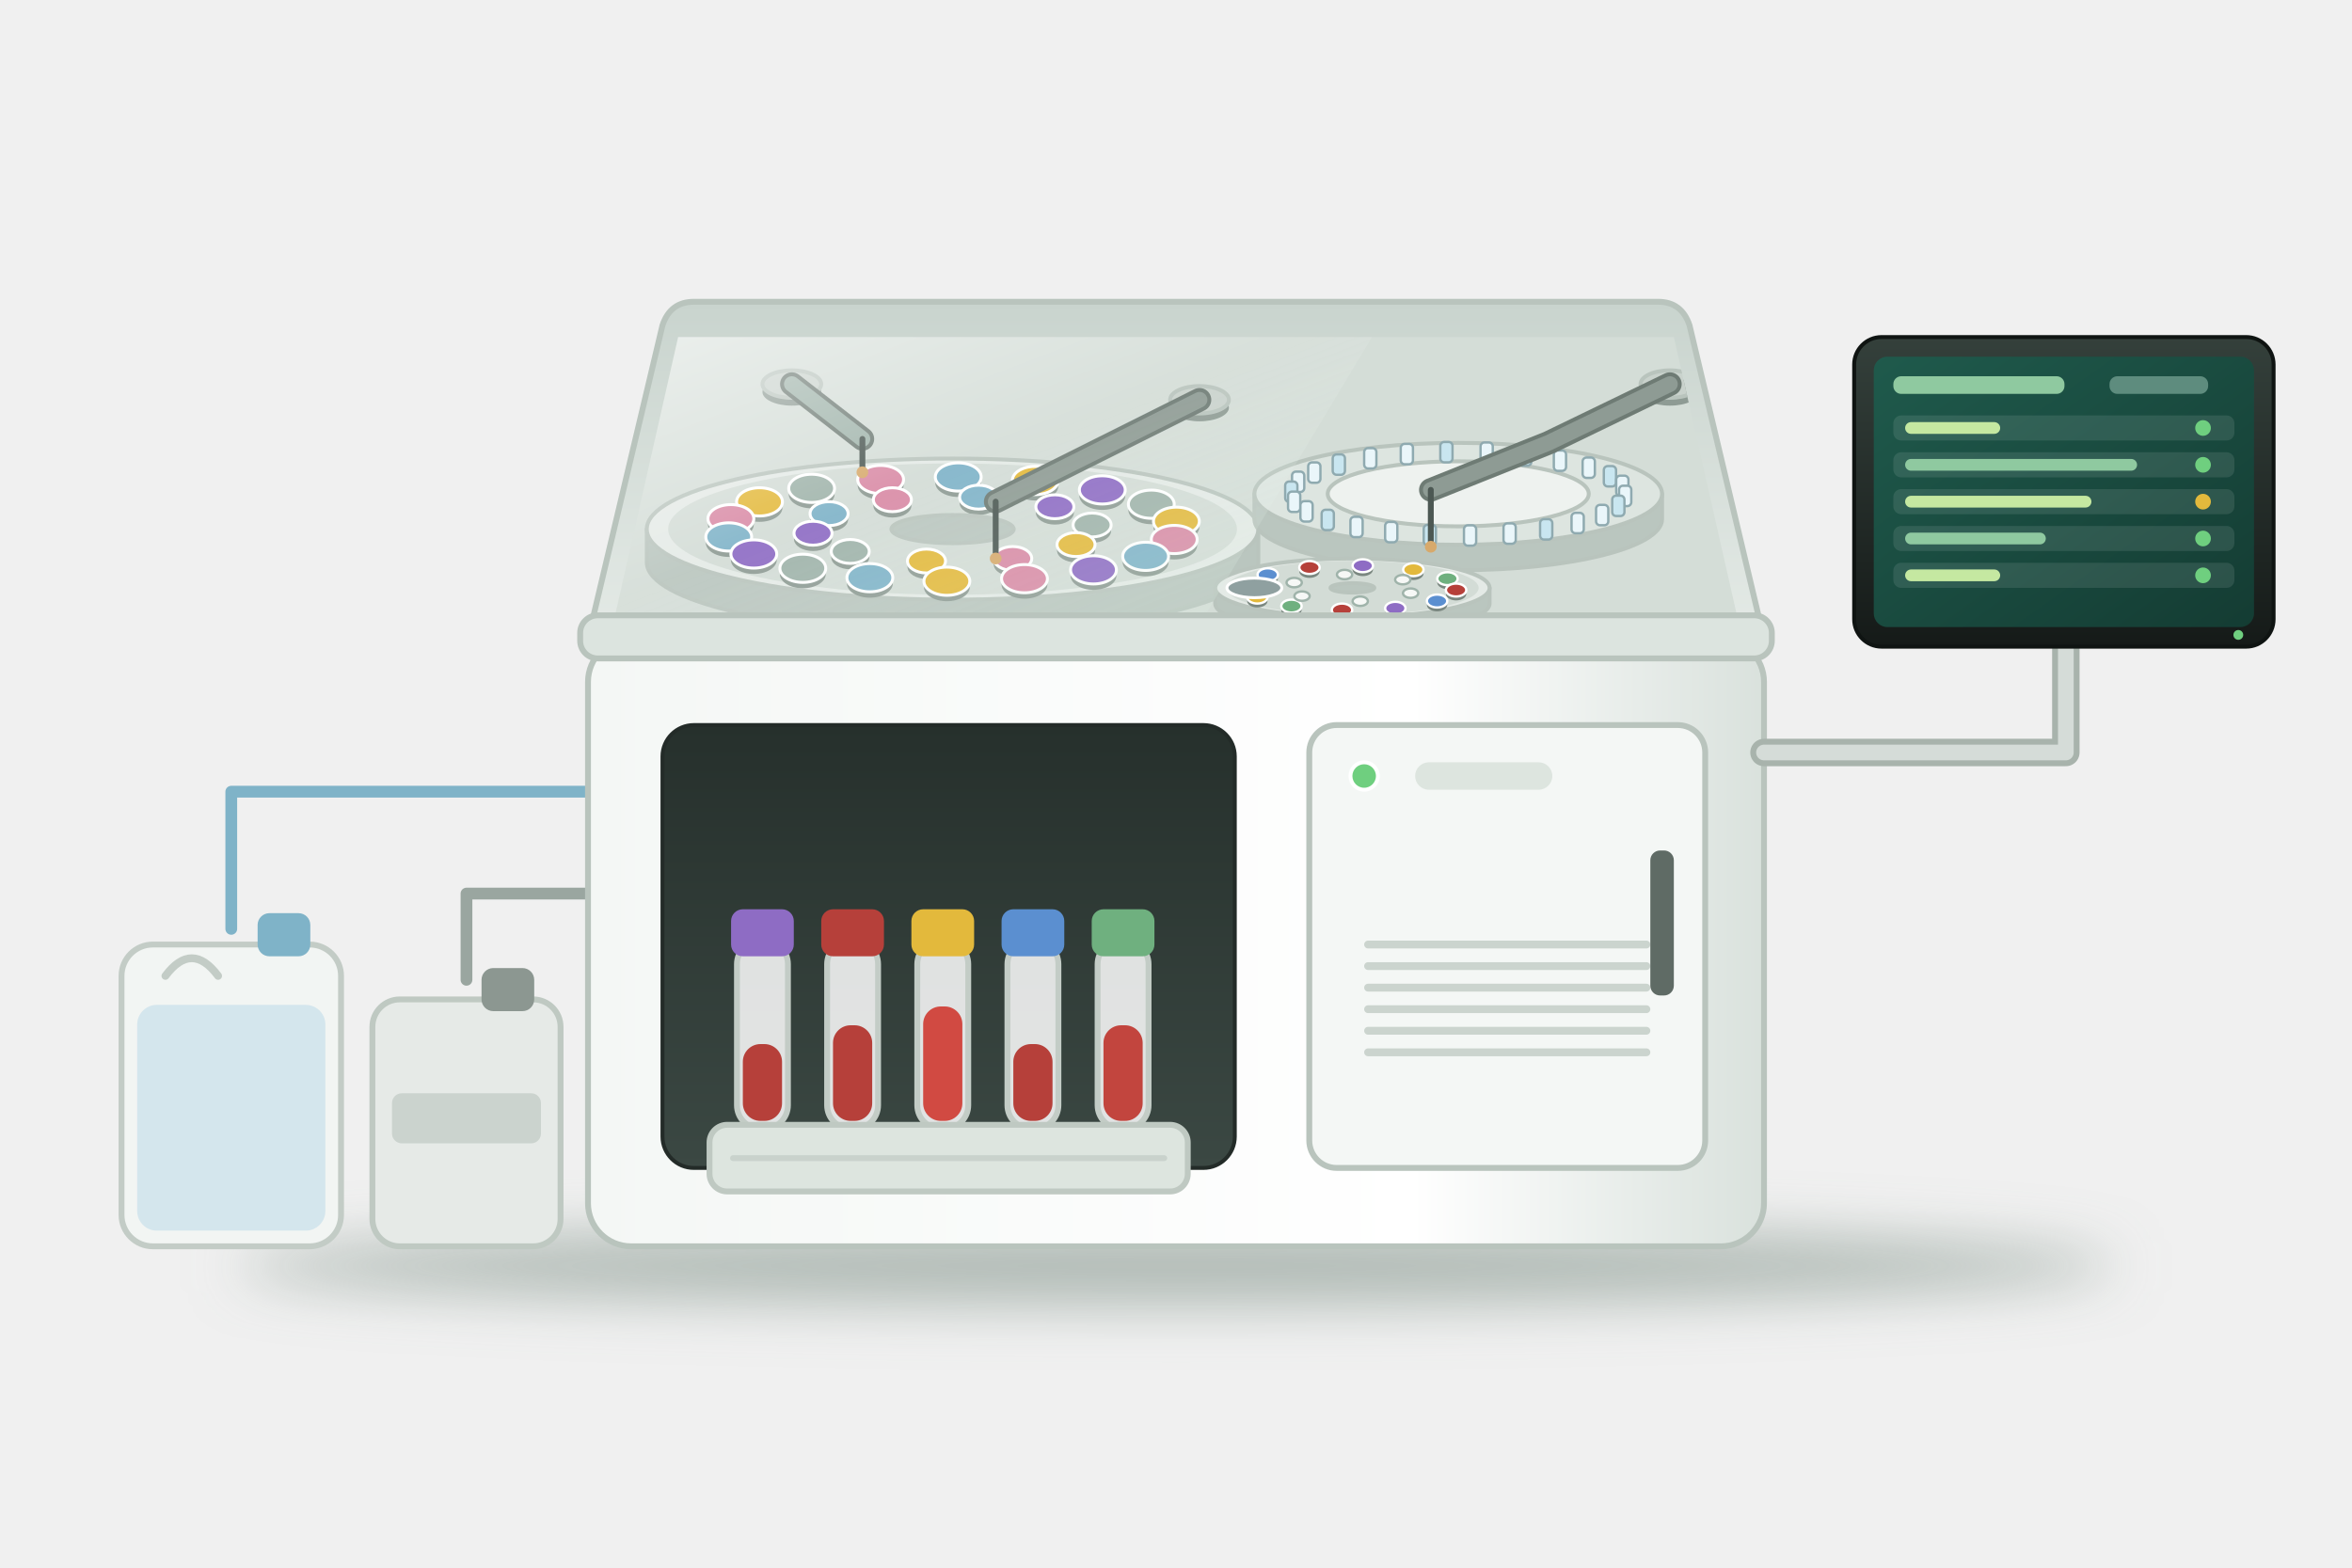
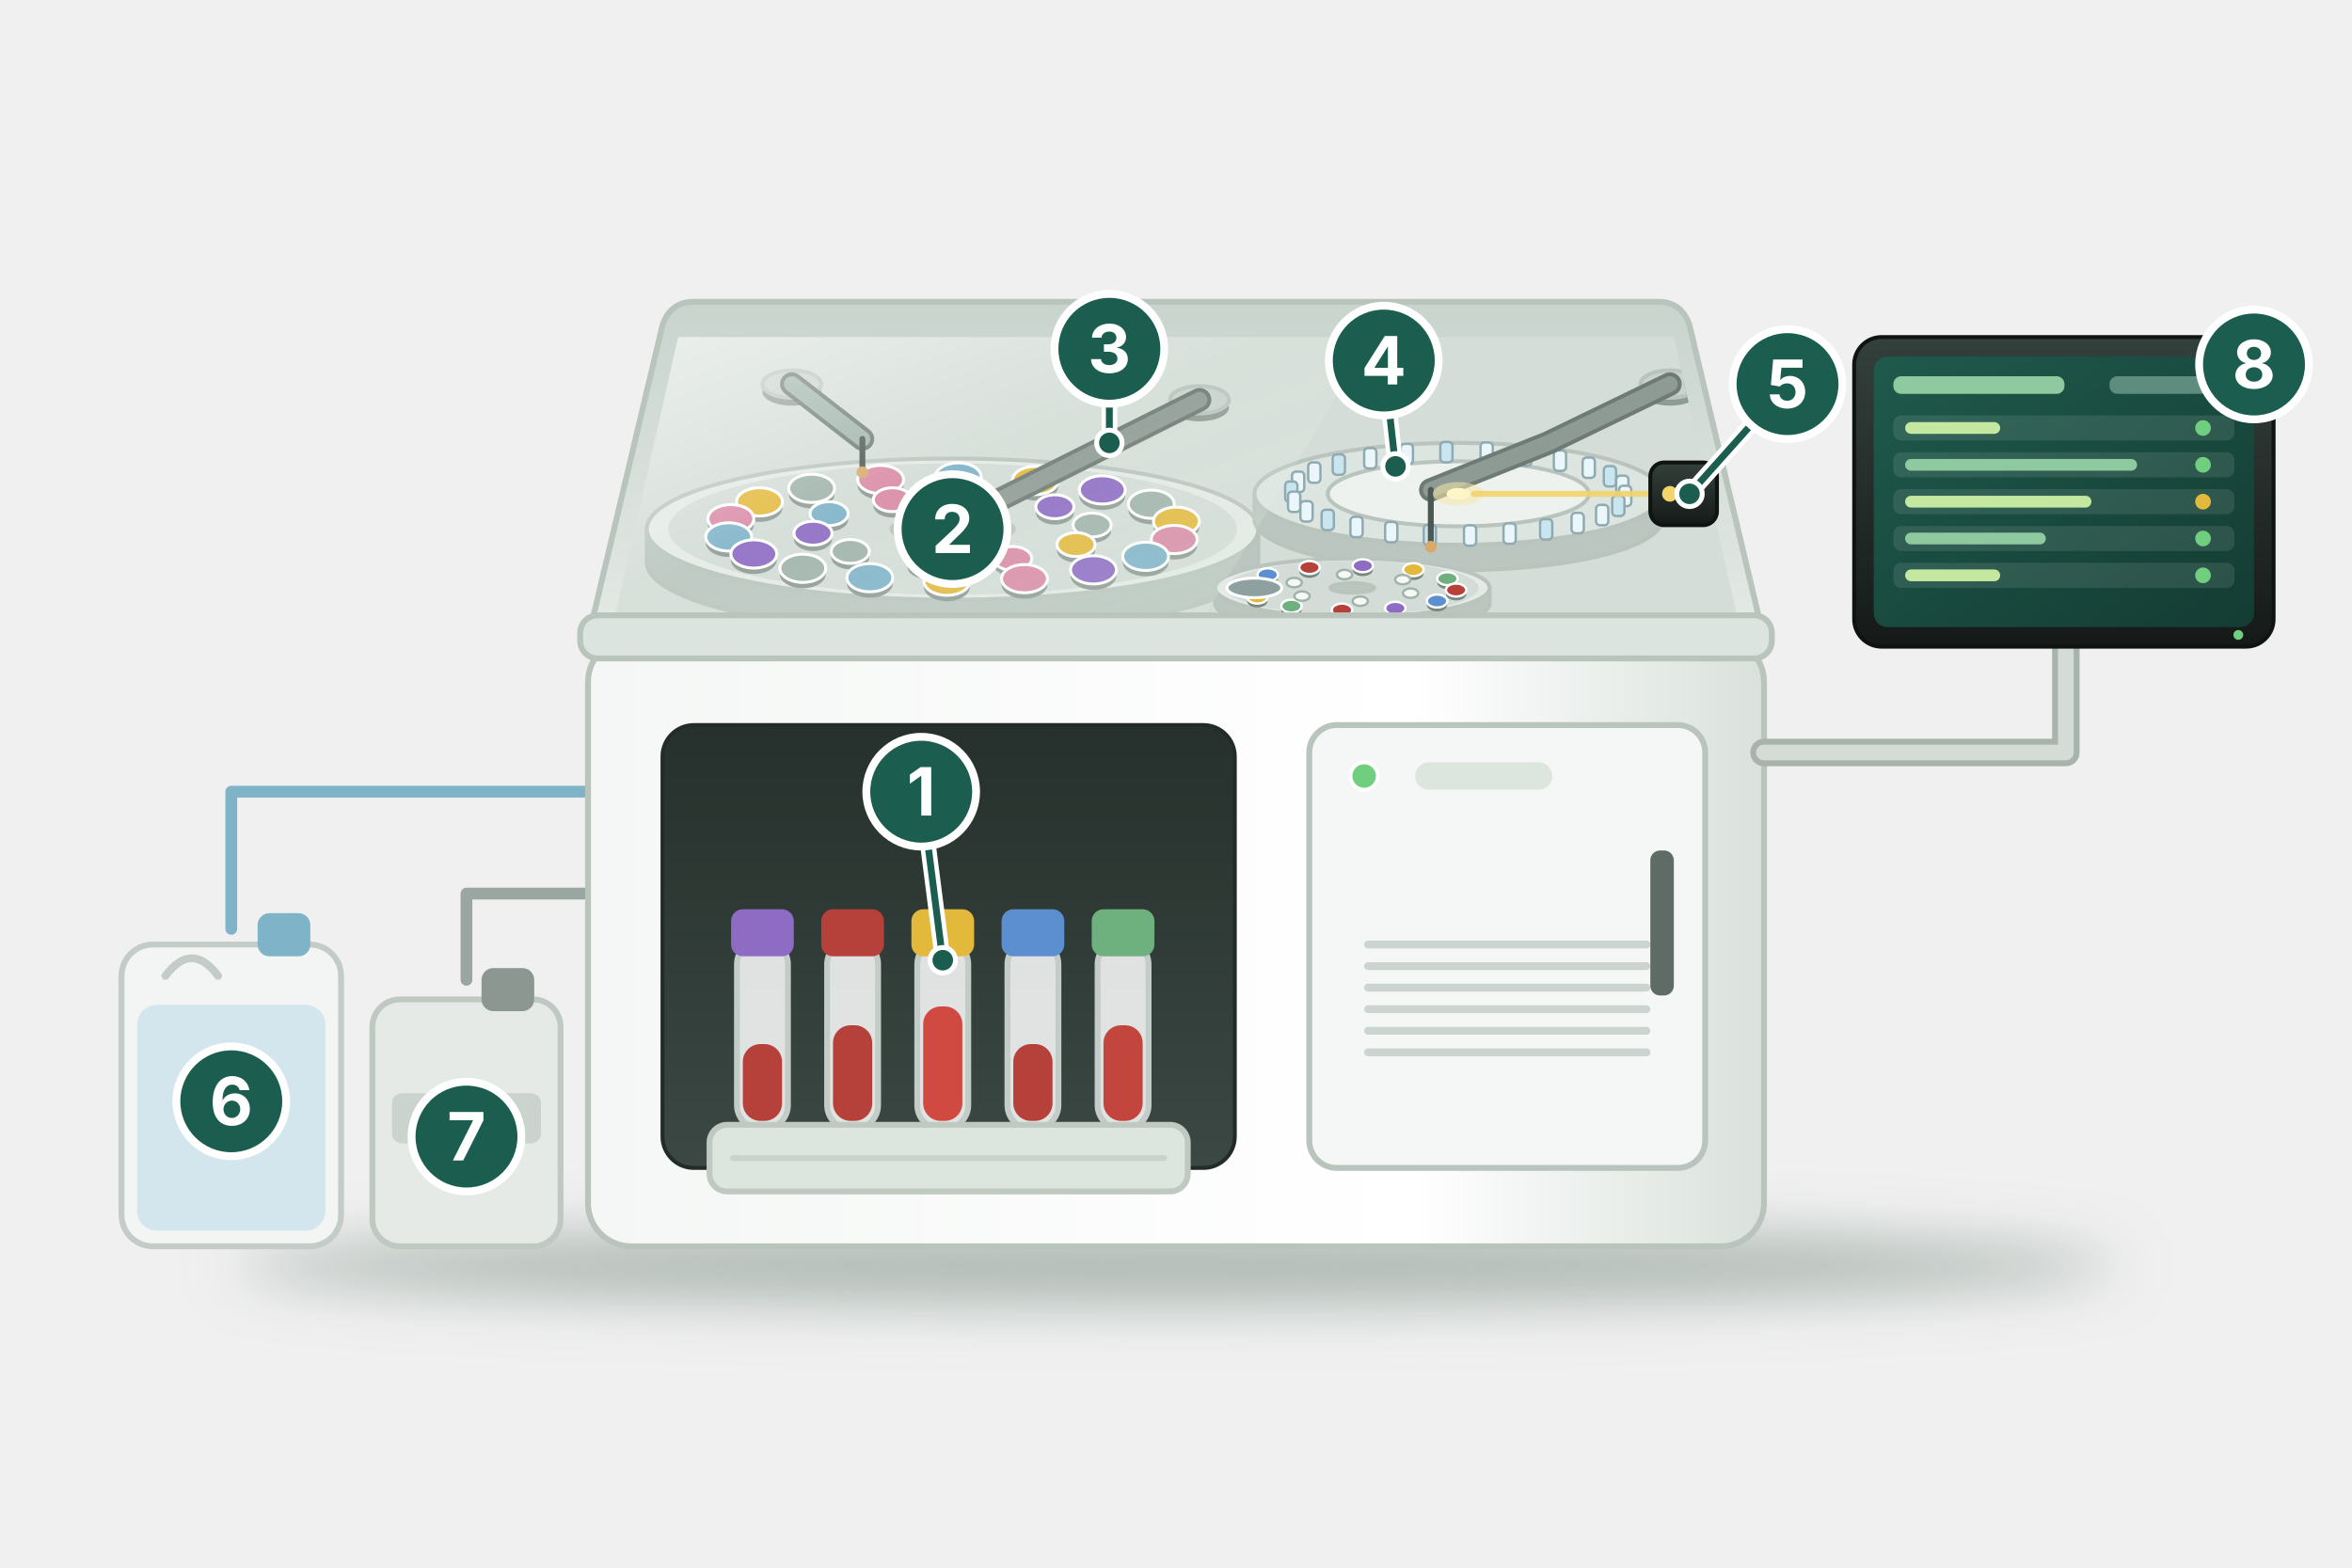
<svg xmlns="http://www.w3.org/2000/svg" viewBox="0 0 1200 800" width="1200" height="800">
  <defs>
    <linearGradient id="body" x1="0" y1="0" x2="0" y2="1">
      <stop offset="0" stop-color="#FFFFFF" />
      <stop offset="1" stop-color="#E1E7E3" />
    </linearGradient>
    <linearGradient id="bodyH" x1="0" y1="0" x2="1" y2="0">
      <stop offset="0" stop-color="#F4F7F5" />
      <stop offset="0.7" stop-color="#FFFFFF" />
      <stop offset="1" stop-color="#D9E1DC" />
    </linearGradient>
    <linearGradient id="topP" x1="0" y1="0" x2="0" y2="1">
      <stop offset="0" stop-color="#EEF2EF" />
      <stop offset="1" stop-color="#D7DFDA" />
    </linearGradient>
    <linearGradient id="deck" x1="0" y1="0" x2="0" y2="1">
      <stop offset="0" stop-color="#C9D4CE" />
      <stop offset="1" stop-color="#E4EAE6" />
    </linearGradient>
    <linearGradient id="screen" x1="0" y1="0" x2="1" y2="1">
      <stop offset="0" stop-color="#1F5A4C" />
      <stop offset="1" stop-color="#143C33" />
    </linearGradient>
    <linearGradient id="dark" x1="0" y1="0" x2="0" y2="1">
      <stop offset="0" stop-color="#34403B" />
      <stop offset="1" stop-color="#151A18" />
    </linearGradient>
    <linearGradient id="niche" x1="0" y1="0" x2="0" y2="1">
      <stop offset="0" stop-color="#26302C" />
      <stop offset="1" stop-color="#3B4843" />
    </linearGradient>
    <linearGradient id="metal" x1="0" y1="0" x2="0" y2="1">
      <stop offset="0" stop-color="#E4E9E6" />
      <stop offset="1" stop-color="#A9B4AE" />
    </linearGradient>
    <linearGradient id="glass" x1="0" y1="0" x2="1" y2="1">
      <stop offset="0" stop-color="#FFFFFF" stop-opacity="0.55" />
      <stop offset="0.45" stop-color="#FFFFFF" stop-opacity="0.08" />
      <stop offset="1" stop-color="#CFE9D9" stop-opacity="0.25" />
    </linearGradient>
    <linearGradient id="liquid" x1="0" y1="0" x2="0" y2="1">
      <stop offset="0" stop-color="#F0D36B" />
      <stop offset="1" stop-color="#E0B73A" />
    </linearGradient>
    <filter id="soft" filterUnits="userSpaceOnUse" x="0" y="0" width="1200" height="800">
      <feGaussianBlur stdDeviation="14" />
    </filter>
  </defs>
  <g transform="translate(0,-66) scale(1)">
    <ellipse cx="600" cy="712" rx="480" ry="20" fill="#6F8479" opacity="0.5" filter="url(#soft)" />
    <path d="M118 540 V 470 H 320" fill="none" stroke="#7FB3C8" stroke-width="6" stroke-linecap="round" stroke-linejoin="round" />
    <path d="M238 566 V 522 H 320" fill="none" stroke="#9AA6A0" stroke-width="6" stroke-linecap="round" stroke-linejoin="round" />
    <rect x="62" y="548" width="112" height="154" rx="16" fill="#F2F5F3" stroke="#C3CCC6" stroke-width="3" />
    <rect x="70" y="578.8" width="96" height="115.2" rx="10" fill="#CFE3EC" opacity="0.85" />
    <rect x="131.44" y="532" width="26.88" height="22" rx="6" fill="#7FB3C8" />
    <path d="M84.4 564 q13.44 -18 26.88 0" fill="none" stroke="#C3CCC6" stroke-width="4" stroke-linecap="round" stroke-linejoin="round" />
    <rect x="190" y="576" width="96" height="126" rx="14" fill="#E6EAE7" stroke="#BFC9C2" stroke-width="3" />
    <rect x="200" y="623.9" width="76" height="25.56" rx="5" fill="#CBD3CE" />
    <rect x="245.68" y="560" width="26.88" height="22" rx="6" fill="#8C9791" />
    <rect x="300" y="392" width="600" height="310" rx="22" fill="url(#bodyH)" stroke="#B9C4BD" stroke-width="3" />
    <path d="M300 392 L338 232 Q342 220 354 220 H846 Q858 220 862 232 L900 392 Z" fill="url(#deck)" stroke="#B9C4BD" stroke-width="3" stroke-linecap="round" stroke-linejoin="round" />
    <clipPath id="dc">
      <path d="M312 388 L346 238 H854 L888 388 Z" />
    </clipPath>
    <g clip-path="url(#dc)">
      <rect x="300" y="230" width="600" height="160" rx="0" fill="#D4DDD7" />
      <path d="M330.0 336.0 V353.0 A156.0 36.0 0 0 0 642.0 353.0 V336.0 Z" fill="#BAC6BF" stroke="#B9C4BD" stroke-width="2" stroke-linejoin="round" />
      <ellipse cx="486.0" cy="336.0" rx="156.0" ry="36.0" fill="#E4EAE6" stroke="#B9C4BD" stroke-width="2" />
      <ellipse cx="486.0" cy="336.0" rx="145.1" ry="33.5" fill="#D3DCD6" />
      <ellipse cx="488.9" cy="312.4" rx="11.7" ry="7.2" fill="#8E9B94" />
      <ellipse cx="488.9" cy="309.4" rx="11.7" ry="7.2" fill="#7FB3C8" stroke="#FFFFFF" stroke-width="1.5" />
      <ellipse cx="449.3" cy="313.7" rx="11.7" ry="7.2" fill="#8E9B94" />
      <ellipse cx="449.3" cy="310.7" rx="11.7" ry="7.2" fill="#D98BA6" stroke="#FFFFFF" stroke-width="1.5" />
      <ellipse cx="528.2" cy="314.2" rx="11.7" ry="7.2" fill="#8E9B94" />
      <ellipse cx="528.2" cy="311.2" rx="11.7" ry="7.2" fill="#E3B93C" stroke="#FFFFFF" stroke-width="1.5" />
      <ellipse cx="414.1" cy="318.2" rx="11.7" ry="7.2" fill="#8E9B94" />
      <ellipse cx="414.1" cy="315.2" rx="11.7" ry="7.2" fill="#9FB3AA" stroke="#FFFFFF" stroke-width="1.5" />
      <ellipse cx="562.4" cy="319.0" rx="11.7" ry="7.2" fill="#8E9B94" />
      <ellipse cx="562.4" cy="316.0" rx="11.7" ry="7.2" fill="#8E6CC4" stroke="#FFFFFF" stroke-width="1.5" />
      <ellipse cx="499.3" cy="322.7" rx="9.7" ry="6.1" fill="#8E9B94" />
      <ellipse cx="499.3" cy="319.7" rx="9.7" ry="6.1" fill="#7FB3C8" stroke="#FFFFFF" stroke-width="1.5" />
      <ellipse cx="455.3" cy="324.0" rx="9.7" ry="6.1" fill="#8E9B94" />
      <ellipse cx="455.3" cy="321.0" rx="9.7" ry="6.1" fill="#D98BA6" stroke="#FFFFFF" stroke-width="1.5" />
      <ellipse cx="387.5" cy="325.1" rx="11.7" ry="7.2" fill="#8E9B94" />
      <ellipse cx="387.5" cy="322.1" rx="11.7" ry="7.2" fill="#E3B93C" stroke="#FFFFFF" stroke-width="1.5" />
      <ellipse cx="587.4" cy="326.3" rx="11.7" ry="7.2" fill="#8E9B94" />
      <ellipse cx="587.4" cy="323.3" rx="11.7" ry="7.2" fill="#9FB3AA" stroke="#FFFFFF" stroke-width="1.5" />
      <ellipse cx="538.2" cy="327.6" rx="9.7" ry="6.1" fill="#8E9B94" />
      <ellipse cx="538.2" cy="324.6" rx="9.7" ry="6.1" fill="#8E6CC4" stroke="#FFFFFF" stroke-width="1.5" />
      <ellipse cx="423.0" cy="331.1" rx="9.7" ry="6.1" fill="#8E9B94" />
      <ellipse cx="423.0" cy="328.1" rx="9.7" ry="6.1" fill="#7FB3C8" stroke="#FFFFFF" stroke-width="1.5" />
      <ellipse cx="372.9" cy="333.7" rx="11.7" ry="7.2" fill="#8E9B94" />
      <ellipse cx="372.9" cy="330.7" rx="11.7" ry="7.2" fill="#D98BA6" stroke="#FFFFFF" stroke-width="1.5" />
      <ellipse cx="600.2" cy="335.0" rx="11.7" ry="7.2" fill="#8E9B94" />
      <ellipse cx="600.2" cy="332.0" rx="11.7" ry="7.2" fill="#E3B93C" stroke="#FFFFFF" stroke-width="1.5" />
      <ellipse cx="557.2" cy="336.9" rx="9.7" ry="6.1" fill="#8E9B94" />
      <ellipse cx="557.2" cy="333.9" rx="9.7" ry="6.1" fill="#9FB3AA" stroke="#FFFFFF" stroke-width="1.5" />
      <ellipse cx="414.8" cy="341.1" rx="9.7" ry="6.1" fill="#8E9B94" />
      <ellipse cx="414.8" cy="338.1" rx="9.7" ry="6.1" fill="#8E6CC4" stroke="#FFFFFF" stroke-width="1.5" />
      <ellipse cx="371.8" cy="343.0" rx="11.7" ry="7.2" fill="#8E9B94" />
      <ellipse cx="371.8" cy="340.0" rx="11.7" ry="7.2" fill="#7FB3C8" stroke="#FFFFFF" stroke-width="1.5" />
      <ellipse cx="599.1" cy="344.3" rx="11.7" ry="7.2" fill="#8E9B94" />
      <ellipse cx="599.1" cy="341.3" rx="11.7" ry="7.2" fill="#D98BA6" stroke="#FFFFFF" stroke-width="1.5" />
      <ellipse cx="549.0" cy="346.9" rx="9.7" ry="6.1" fill="#8E9B94" />
      <ellipse cx="549.0" cy="343.9" rx="9.7" ry="6.1" fill="#E3B93C" stroke="#FFFFFF" stroke-width="1.5" />
      <ellipse cx="433.8" cy="350.4" rx="9.7" ry="6.1" fill="#8E9B94" />
      <ellipse cx="433.8" cy="347.4" rx="9.7" ry="6.1" fill="#9FB3AA" stroke="#FFFFFF" stroke-width="1.5" />
      <ellipse cx="384.6" cy="351.7" rx="11.7" ry="7.2" fill="#8E9B94" />
      <ellipse cx="384.6" cy="348.7" rx="11.7" ry="7.2" fill="#8E6CC4" stroke="#FFFFFF" stroke-width="1.5" />
      <ellipse cx="584.5" cy="352.9" rx="11.7" ry="7.2" fill="#8E9B94" />
      <ellipse cx="584.5" cy="349.9" rx="11.7" ry="7.2" fill="#7FB3C8" stroke="#FFFFFF" stroke-width="1.5" />
      <ellipse cx="516.7" cy="354.0" rx="9.7" ry="6.1" fill="#8E9B94" />
      <ellipse cx="516.7" cy="351.0" rx="9.7" ry="6.1" fill="#D98BA6" stroke="#FFFFFF" stroke-width="1.5" />
      <ellipse cx="472.7" cy="355.3" rx="9.7" ry="6.1" fill="#8E9B94" />
      <ellipse cx="472.7" cy="352.3" rx="9.7" ry="6.1" fill="#E3B93C" stroke="#FFFFFF" stroke-width="1.5" />
      <ellipse cx="409.6" cy="359.0" rx="11.7" ry="7.2" fill="#8E9B94" />
      <ellipse cx="409.6" cy="356.0" rx="11.7" ry="7.2" fill="#9FB3AA" stroke="#FFFFFF" stroke-width="1.5" />
      <ellipse cx="557.9" cy="359.8" rx="11.7" ry="7.2" fill="#8E9B94" />
      <ellipse cx="557.9" cy="356.8" rx="11.7" ry="7.2" fill="#8E6CC4" stroke="#FFFFFF" stroke-width="1.5" />
      <ellipse cx="443.8" cy="363.8" rx="11.7" ry="7.2" fill="#8E9B94" />
      <ellipse cx="443.8" cy="360.8" rx="11.7" ry="7.2" fill="#7FB3C8" stroke="#FFFFFF" stroke-width="1.5" />
      <ellipse cx="522.7" cy="364.3" rx="11.7" ry="7.2" fill="#8E9B94" />
      <ellipse cx="522.7" cy="361.3" rx="11.7" ry="7.2" fill="#D98BA6" stroke="#FFFFFF" stroke-width="1.5" />
      <ellipse cx="483.1" cy="365.6" rx="11.7" ry="7.2" fill="#8E9B94" />
      <ellipse cx="483.1" cy="362.6" rx="11.7" ry="7.2" fill="#E3B93C" stroke="#FFFFFF" stroke-width="1.5" />
      <ellipse cx="486.0" cy="336.0" rx="31.2" ry="7.2" fill="#BAC6BF" stroke="#B9C4BD" stroke-width="2" />
      <path d="M640.0 318.0 V331.0 A104.0 26.0 0 0 0 848.0 331.0 V318.0 Z" fill="#BAC6BF" stroke="#B9C4BD" stroke-width="2" stroke-linejoin="round" />
      <ellipse cx="744.0" cy="318.0" rx="104.0" ry="26.0" fill="#DDE5E0" stroke="#B9C4BD" stroke-width="2" />
      <ellipse cx="744.0" cy="318.0" rx="66.6" ry="16.6" fill="#EEF2EF" stroke="#B9C4BD" stroke-width="2" />
      <rect x="734.845" y="291.533" width="6.24" height="10.4" rx="2" fill="#C9E6F0" stroke="#8FAAB0" stroke-width="1.2" />
      <rect x="755.378" y="291.79" width="6.24" height="10.4" rx="2" fill="#EAF6FA" stroke="#8FAAB0" stroke-width="1.2" />
      <rect x="714.662" y="292.513" width="6.24" height="10.4" rx="2" fill="#EAF6FA" stroke="#8FAAB0" stroke-width="1.2" />
      <rect x="775.068" y="293.268" width="6.24" height="10.4" rx="2" fill="#C9E6F0" stroke="#8FAAB0" stroke-width="1.2" />
      <rect x="696.004" y="294.671" width="6.24" height="10.4" rx="2" fill="#EAF6FA" stroke="#8FAAB0" stroke-width="1.2" />
      <rect x="792.772" y="295.881" width="6.24" height="10.4" rx="2" fill="#EAF6FA" stroke="#8FAAB0" stroke-width="1.2" />
      <rect x="679.953" y="297.882" width="6.24" height="10.4" rx="2" fill="#C9E6F0" stroke="#8FAAB0" stroke-width="1.2" />
      <rect x="807.46" y="299.477" width="6.24" height="10.4" rx="2" fill="#EAF6FA" stroke="#8FAAB0" stroke-width="1.2" />
      <rect x="667.443" y="301.961" width="6.24" height="10.4" rx="2" fill="#EAF6FA" stroke="#8FAAB0" stroke-width="1.2" />
      <rect x="818.278" y="303.848" width="6.24" height="10.4" rx="2" fill="#C9E6F0" stroke="#8FAAB0" stroke-width="1.2" />
      <rect x="659.202" y="306.67" width="6.24" height="10.4" rx="2" fill="#EAF6FA" stroke="#8FAAB0" stroke-width="1.2" />
      <rect x="824.598" y="308.739" width="6.24" height="10.4" rx="2" fill="#EAF6FA" stroke="#8FAAB0" stroke-width="1.2" />
      <rect x="655.707" y="311.734" width="6.24" height="10.4" rx="2" fill="#C9E6F0" stroke="#8FAAB0" stroke-width="1.2" />
      <rect x="826.053" y="313.866" width="6.24" height="10.4" rx="2" fill="#EAF6FA" stroke="#8FAAB0" stroke-width="1.2" />
      <rect x="657.162" y="316.861" width="6.24" height="10.4" rx="2" fill="#EAF6FA" stroke="#8FAAB0" stroke-width="1.2" />
      <rect x="822.558" y="318.93" width="6.24" height="10.4" rx="2" fill="#C9E6F0" stroke="#8FAAB0" stroke-width="1.2" />
      <rect x="663.482" y="321.752" width="6.24" height="10.4" rx="2" fill="#EAF6FA" stroke="#8FAAB0" stroke-width="1.2" />
      <rect x="814.317" y="323.639" width="6.24" height="10.4" rx="2" fill="#EAF6FA" stroke="#8FAAB0" stroke-width="1.2" />
      <rect x="674.3" y="326.123" width="6.24" height="10.4" rx="2" fill="#C9E6F0" stroke="#8FAAB0" stroke-width="1.2" />
      <rect x="801.807" y="327.718" width="6.24" height="10.4" rx="2" fill="#EAF6FA" stroke="#8FAAB0" stroke-width="1.2" />
      <rect x="688.988" y="329.719" width="6.24" height="10.4" rx="2" fill="#EAF6FA" stroke="#8FAAB0" stroke-width="1.2" />
      <rect x="785.756" y="330.929" width="6.24" height="10.4" rx="2" fill="#C9E6F0" stroke="#8FAAB0" stroke-width="1.2" />
      <rect x="706.692" y="332.332" width="6.24" height="10.4" rx="2" fill="#EAF6FA" stroke="#8FAAB0" stroke-width="1.2" />
      <rect x="767.098" y="333.087" width="6.24" height="10.4" rx="2" fill="#EAF6FA" stroke="#8FAAB0" stroke-width="1.2" />
      <rect x="726.382" y="333.81" width="6.24" height="10.4" rx="2" fill="#C9E6F0" stroke="#8FAAB0" stroke-width="1.2" />
      <rect x="746.915" y="334.067" width="6.24" height="10.4" rx="2" fill="#EAF6FA" stroke="#8FAAB0" stroke-width="1.2" />
      <path d="M620.0 366.0 V374.0 A70.0 15.0 0 0 0 760.0 374.0 V366.0 Z" fill="#BAC6BF" stroke="#B9C4BD" stroke-width="2" stroke-linejoin="round" />
      <ellipse cx="690.0" cy="366.0" rx="70.0" ry="15.0" fill="#E4EAE6" stroke="#B9C4BD" stroke-width="2" />
      <ellipse cx="690.0" cy="366.0" rx="64.4" ry="13.8" fill="#D3DCD6" />
      <ellipse cx="695.3" cy="356.7" rx="5.2" ry="3.3" fill="#7A8780" />
      <ellipse cx="695.3" cy="354.7" rx="5.2" ry="3.3" fill="#8E6CC4" stroke="#FFFFFF" stroke-width="1.2" />
      <ellipse cx="668.1" cy="357.6" rx="5.2" ry="3.3" fill="#7A8780" />
      <ellipse cx="668.1" cy="355.6" rx="5.2" ry="3.3" fill="#B6403A" stroke="#FFFFFF" stroke-width="1.2" />
      <ellipse cx="721.1" cy="358.7" rx="5.2" ry="3.3" fill="#7A8780" />
      <ellipse cx="721.1" cy="356.7" rx="5.2" ry="3.3" fill="#E3B93C" stroke="#FFFFFF" stroke-width="1.2" />
      <ellipse cx="646.8" cy="361.3" rx="5.2" ry="3.3" fill="#7A8780" />
      <ellipse cx="646.8" cy="359.3" rx="5.2" ry="3.3" fill="#5B8FD0" stroke="#FFFFFF" stroke-width="1.2" />
      <ellipse cx="738.5" cy="363.3" rx="5.2" ry="3.3" fill="#7A8780" />
      <ellipse cx="738.5" cy="361.3" rx="5.2" ry="3.3" fill="#6FB07F" stroke="#FFFFFF" stroke-width="1.2" />
      <ellipse cx="637.1" cy="366.9" rx="5.2" ry="3.3" fill="#7A8780" />
      <ellipse cx="637.1" cy="364.9" rx="5.2" ry="3.3" fill="#8E6CC4" stroke="#FFFFFF" stroke-width="1.2" />
      <ellipse cx="742.9" cy="369.1" rx="5.2" ry="3.3" fill="#7A8780" />
      <ellipse cx="742.9" cy="367.1" rx="5.2" ry="3.3" fill="#B6403A" stroke="#FFFFFF" stroke-width="1.2" />
      <ellipse cx="641.5" cy="372.7" rx="5.2" ry="3.3" fill="#7A8780" />
      <ellipse cx="641.5" cy="370.7" rx="5.2" ry="3.3" fill="#E3B93C" stroke="#FFFFFF" stroke-width="1.2" />
      <ellipse cx="733.2" cy="374.7" rx="5.2" ry="3.3" fill="#7A8780" />
      <ellipse cx="733.2" cy="372.7" rx="5.2" ry="3.3" fill="#5B8FD0" stroke="#FFFFFF" stroke-width="1.2" />
      <ellipse cx="658.9" cy="377.3" rx="5.2" ry="3.3" fill="#7A8780" />
      <ellipse cx="658.9" cy="375.3" rx="5.2" ry="3.3" fill="#6FB07F" stroke="#FFFFFF" stroke-width="1.2" />
      <ellipse cx="711.9" cy="378.4" rx="5.2" ry="3.3" fill="#7A8780" />
      <ellipse cx="711.9" cy="376.4" rx="5.2" ry="3.3" fill="#8E6CC4" stroke="#FFFFFF" stroke-width="1.2" />
      <ellipse cx="684.7" cy="379.3" rx="5.2" ry="3.3" fill="#7A8780" />
      <ellipse cx="684.7" cy="377.3" rx="5.2" ry="3.3" fill="#B6403A" stroke="#FFFFFF" stroke-width="1.2" />
      <ellipse cx="686.0" cy="359.2" rx="3.9" ry="2.4" fill="#F6F8F6" stroke="#9FB3AA" stroke-width="1.2" />
      <ellipse cx="715.7" cy="361.8" rx="3.9" ry="2.4" fill="#F6F8F6" stroke="#9FB3AA" stroke-width="1.2" />
      <ellipse cx="660.3" cy="363.3" rx="3.9" ry="2.4" fill="#F6F8F6" stroke="#9FB3AA" stroke-width="1.2" />
      <ellipse cx="719.7" cy="368.7" rx="3.9" ry="2.4" fill="#F6F8F6" stroke="#9FB3AA" stroke-width="1.2" />
      <ellipse cx="664.3" cy="370.2" rx="3.9" ry="2.4" fill="#F6F8F6" stroke="#9FB3AA" stroke-width="1.2" />
      <ellipse cx="694.0" cy="372.8" rx="3.9" ry="2.4" fill="#F6F8F6" stroke="#9FB3AA" stroke-width="1.2" />
      <ellipse cx="690.0" cy="366.0" rx="11.2" ry="2.4" fill="#BAC6BF" stroke="#B9C4BD" stroke-width="2" />
      <ellipse cx="612.0" cy="274.0" rx="15.0" ry="7.0" fill="#8E9B94" />
      <ellipse cx="612.0" cy="270.0" rx="15.0" ry="7.0" fill="#C9D2CC" stroke="#B9C4BD" stroke-width="2" />
      <path d="M612 270 L560 296 L508 322" fill="none" stroke="#6E7B74" stroke-width="12" stroke-linecap="round" stroke-linejoin="round" />
      <path d="M612 270 L560 296 L508 322" fill="none" stroke="#8E9B94" stroke-width="8" stroke-linecap="round" stroke-linejoin="round" />
      <line x1="508" y1="322" x2="508" y2="348" stroke="#4C5853" stroke-width="3" stroke-linecap="round" />
      <ellipse cx="508.0" cy="351.0" rx="3.0" ry="3.0" fill="#D7A96B" />
      <ellipse cx="852.0" cy="266.0" rx="15.0" ry="7.0" fill="#8E9B94" />
      <ellipse cx="852.0" cy="262.0" rx="15.0" ry="7.0" fill="#C9D2CC" stroke="#B9C4BD" stroke-width="2" />
      <path d="M852 262 L790 292 L730 316" fill="none" stroke="#6E7B74" stroke-width="12" stroke-linecap="round" stroke-linejoin="round" />
      <path d="M852 262 L790 292 L730 316" fill="none" stroke="#8E9B94" stroke-width="8" stroke-linecap="round" stroke-linejoin="round" />
      <line x1="730" y1="316" x2="730" y2="342" stroke="#4C5853" stroke-width="3" stroke-linecap="round" />
      <ellipse cx="730.0" cy="345.0" rx="3.0" ry="3.0" fill="#D7A96B" />
      <ellipse cx="404.0" cy="266.0" rx="15.0" ry="7.0" fill="#8E9B94" />
      <ellipse cx="404.0" cy="262.0" rx="15.0" ry="7.0" fill="#C9D2CC" stroke="#B9C4BD" stroke-width="2" />
      <path d="M404 262 L440 290" fill="none" stroke="#6E7B74" stroke-width="12" stroke-linecap="round" stroke-linejoin="round" />
      <path d="M404 262 L440 290" fill="none" stroke="#9FB3AA" stroke-width="8" stroke-linecap="round" stroke-linejoin="round" />
      <line x1="440" y1="290" x2="440" y2="304" stroke="#4C5853" stroke-width="3" stroke-linecap="round" />
      <ellipse cx="440.0" cy="307.0" rx="3.0" ry="3.0" fill="#D7A96B" />
      <ellipse cx="640.0" cy="366.0" rx="14.0" ry="5.0" fill="#8FA0A0" stroke="#FFFFFF" stroke-width="1.5" />
+       <ellipse cx="744.0" cy="318.0" rx="13.0" ry="6.0" fill="#F6E7A8" opacity="0.55" />
+       <ellipse cx="744.0" cy="318.0" rx="6.0" ry="3.0" fill="#FFF6C8" />
+       <line x1="752" y1="318" x2="846" y2="318" stroke="#F2D46B" stroke-width="3" stroke-linecap="round" opacity="0.9" />
    </g>
    <path d="M312 388 L346 238 H700 L610 388 Z" fill="url(#glass)" />
+     <rect x="842" y="302" width="34" height="32" rx="7" fill="url(#dark)" stroke="#0F1412" stroke-width="2" />
+     <ellipse cx="852.0" cy="318.0" rx="4.0" ry="4.0" fill="#F2D46B" />
    <rect x="296" y="380" width="608" height="22" rx="9" fill="#DCE4DF" stroke="#B9C4BD" stroke-width="3" />
    <rect x="338" y="436" width="292" height="226" rx="16" fill="url(#niche)" stroke="#232B28" stroke-width="2" />
    <rect x="376" y="546" width="26" height="96" rx="12" fill="#FFFFFFD9" stroke="#C3CCC6" stroke-width="3" />
    <rect x="379" y="598.8" width="20" height="39.2" rx="9" fill="#B6403A" />
    <rect x="373" y="530" width="32" height="24" rx="6" fill="#8E6CC4" />
    <rect x="422" y="546" width="26" height="96" rx="12" fill="#FFFFFFD9" stroke="#C3CCC6" stroke-width="3" />
    <rect x="425" y="589.2" width="20" height="48.8" rx="9" fill="#B6403A" />
    <rect x="419" y="530" width="32" height="24" rx="6" fill="#B6403A" />
    <rect x="468" y="546" width="26" height="96" rx="12" fill="#FFFFFFD9" stroke="#C3CCC6" stroke-width="3" />
    <rect x="471" y="579.6" width="20" height="58.4" rx="9" fill="#D14A42" />
    <rect x="465" y="530" width="32" height="24" rx="6" fill="#E3B93C" />
    <rect x="514" y="546" width="26" height="96" rx="12" fill="#FFFFFFD9" stroke="#C3CCC6" stroke-width="3" />
    <rect x="517" y="598.8" width="20" height="39.2" rx="9" fill="#B6403A" />
    <rect x="511" y="530" width="32" height="24" rx="6" fill="#5B8FD0" />
    <rect x="560" y="546" width="26" height="96" rx="12" fill="#FFFFFFD9" stroke="#C3CCC6" stroke-width="3" />
    <rect x="563" y="589.2" width="20" height="48.8" rx="9" fill="#C2453E" />
    <rect x="557" y="530" width="32" height="24" rx="6" fill="#6FB07F" />
    <rect x="362" y="640" width="244" height="34" rx="9" fill="#DDE5DF" stroke="#BFC9C2" stroke-width="3" />
    <line x1="374" y1="657" x2="594" y2="657" stroke="#C9D2CC" stroke-width="3" stroke-linecap="round" />
    <rect x="668" y="436" width="202" height="226" rx="14" fill="#F4F7F5" stroke="#B9C4BD" stroke-width="3" />
    <line x1="698" y1="548" x2="840" y2="548" stroke="#CBD4CE" stroke-width="4" stroke-linecap="round" />
    <line x1="698" y1="559" x2="840" y2="559" stroke="#CBD4CE" stroke-width="4" stroke-linecap="round" />
    <line x1="698" y1="570" x2="840" y2="570" stroke="#CBD4CE" stroke-width="4" stroke-linecap="round" />
    <line x1="698" y1="581" x2="840" y2="581" stroke="#CBD4CE" stroke-width="4" stroke-linecap="round" />
    <line x1="698" y1="592" x2="840" y2="592" stroke="#CBD4CE" stroke-width="4" stroke-linecap="round" />
    <line x1="698" y1="603" x2="840" y2="603" stroke="#CBD4CE" stroke-width="4" stroke-linecap="round" />
    <rect x="842" y="500" width="12" height="74" rx="5" fill="#5F6B65" />
    <ellipse cx="696.0" cy="462.0" rx="7.0" ry="7.0" fill="#6FCF7F" stroke="#FFFFFF" stroke-width="2" />
    <rect x="722" y="455" width="70" height="14" rx="7" fill="#DDE5DF" />
    <path d="M900 450 L1054 450 L1054 396" fill="none" stroke="#A8B3AC" stroke-width="14" stroke-linecap="round" stroke-linejoin="round" />
    <path d="M900 450 L1054 450 L1054 396" fill="none" stroke="#D5DCD8" stroke-width="8" stroke-linecap="round" stroke-linejoin="round" />
    <rect x="946" y="238" width="214" height="158" rx="14" fill="url(#dark)" stroke="#0F1412" stroke-width="2" />
    <rect x="956" y="248" width="194" height="138" rx="7" fill="url(#screen)" />
    <g transform="translate(956,248)">
      <rect x="10" y="10" width="87.3" height="9" rx="4" fill="#8FC9A0" />
      <rect x="120.28" y="10" width="50.32" height="9" rx="4" fill="#5E8C7E" />
      <rect x="10" y="30" width="174" height="12.8" rx="4" fill="#FFFFFF" opacity="0.10" />
      <rect x="16" y="33.4" width="48.5" height="6" rx="3" fill="#C5E8A1" />
      <ellipse cx="168.0" cy="36.4" rx="4.0" ry="4.0" fill="#6FCF7F" />
      <rect x="10" y="48.8" width="174" height="12.8" rx="4" fill="#FFFFFF" opacity="0.10" />
      <rect x="16" y="52.2" width="118.34" height="6" rx="3" fill="#8FC9A0" />
      <ellipse cx="168.0" cy="55.2" rx="4.0" ry="4.0" fill="#6FCF7F" />
      <rect x="10" y="67.6" width="174" height="12.8" rx="4" fill="#FFFFFF" opacity="0.10" />
      <rect x="16" y="71" width="95.06" height="6" rx="3" fill="#C5E8A1" />
      <ellipse cx="168.0" cy="74.0" rx="4.0" ry="4.0" fill="#E3B93C" />
      <rect x="10" y="86.4" width="174" height="12.8" rx="4" fill="#FFFFFF" opacity="0.10" />
      <rect x="16" y="89.8" width="71.78" height="6" rx="3" fill="#8FC9A0" />
      <ellipse cx="168.0" cy="92.8" rx="4.0" ry="4.0" fill="#6FCF7F" />
      <rect x="10" y="105.2" width="174" height="12.8" rx="4" fill="#FFFFFF" opacity="0.10" />
      <rect x="16" y="108.6" width="48.5" height="6" rx="3" fill="#C5E8A1" />
      <ellipse cx="168.0" cy="111.6" rx="4.0" ry="4.0" fill="#6FCF7F" />
    </g>
    <ellipse cx="1142.0" cy="390.0" rx="2.5" ry="2.5" fill="#6FCF7F" />
  </g>
+   <g id="callouts" font-family="Inter, Arial, sans-serif" font-weight="700" text-anchor="middle">
+     <g class="callout" data-n="1">
+       <line x1="473.552" y1="431.774" x2="481" y2="490" stroke="#FFFFFF" stroke-width="8" stroke-linecap="round" />
+       <line x1="473.552" y1="431.774" x2="481" y2="490" stroke="#1B5E50" stroke-width="3.5" stroke-linecap="round" />
+       <ellipse cx="481.0" cy="490.0" rx="6.5" ry="6.5" fill="#1B5E50" stroke="#FFFFFF" stroke-width="2.5" />
+       <ellipse cx="470.0" cy="404.0" rx="28.0" ry="28.0" fill="#1B5E50" stroke="#FFFFFF" stroke-width="4" />
+       <text x="470.0" y="416.2" font-size="34" fill="#FFFFFF">1</text>
+     </g>
+     <g class="callout" data-n="2">
+       <ellipse cx="486.0" cy="270.0" rx="28.0" ry="28.0" fill="#1B5E50" stroke="#FFFFFF" stroke-width="4" />
+       <text x="486.0" y="282.2" font-size="34" fill="#FFFFFF">2</text>
+     </g>
+     <g class="callout" data-n="3">
+       <line x1="566" y1="206" x2="566" y2="226" stroke="#FFFFFF" stroke-width="8" stroke-linecap="round" />
+       <line x1="566" y1="206" x2="566" y2="226" stroke="#1B5E50" stroke-width="3.5" stroke-linecap="round" />
+       <ellipse cx="566.0" cy="226.0" rx="6.5" ry="6.5" fill="#1B5E50" stroke="#FFFFFF" stroke-width="2.5" />
+       <ellipse cx="566.0" cy="178.0" rx="28.0" ry="28.0" fill="#1B5E50" stroke="#FFFFFF" stroke-width="4" />
+       <text x="566.0" y="190.2" font-size="34" fill="#FFFFFF">3</text>
+     </g>
+     <g class="callout" data-n="4">
+       <line x1="709.092" y1="211.829" x2="712" y2="238" stroke="#FFFFFF" stroke-width="8" stroke-linecap="round" />
+       <line x1="709.092" y1="211.829" x2="712" y2="238" stroke="#1B5E50" stroke-width="3.5" stroke-linecap="round" />
+       <ellipse cx="712.0" cy="238.0" rx="6.5" ry="6.5" fill="#1B5E50" stroke="#FFFFFF" stroke-width="2.5" />
+       <ellipse cx="706.0" cy="184.0" rx="28.0" ry="28.0" fill="#1B5E50" stroke="#FFFFFF" stroke-width="4" />
+       <text x="706.0" y="196.2" font-size="34" fill="#FFFFFF">4</text>
+     </g>
+     <g class="callout" data-n="5">
+       <line x1="893.352" y1="216.886" x2="862" y2="252" stroke="#FFFFFF" stroke-width="8" stroke-linecap="round" />
+       <line x1="893.352" y1="216.886" x2="862" y2="252" stroke="#1B5E50" stroke-width="3.5" stroke-linecap="round" />
+       <ellipse cx="862.0" cy="252.0" rx="6.5" ry="6.5" fill="#1B5E50" stroke="#FFFFFF" stroke-width="2.5" />
+       <ellipse cx="912.0" cy="196.0" rx="28.0" ry="28.0" fill="#1B5E50" stroke="#FFFFFF" stroke-width="4" />
+       <text x="912.0" y="208.2" font-size="34" fill="#FFFFFF">5</text>
+     </g>
+     <g class="callout" data-n="6">
+       <ellipse cx="118.0" cy="562.0" rx="28.0" ry="28.0" fill="#1B5E50" stroke="#FFFFFF" stroke-width="4" />
+       <text x="118.0" y="574.2" font-size="34" fill="#FFFFFF">6</text>
+     </g>
+     <g class="callout" data-n="7">
+       <ellipse cx="238.0" cy="580.0" rx="28.0" ry="28.0" fill="#1B5E50" stroke="#FFFFFF" stroke-width="4" />
+       <text x="238.0" y="592.2" font-size="34" fill="#FFFFFF">7</text>
+     </g>
+     <g class="callout" data-n="8">
+       <ellipse cx="1150.0" cy="186.0" rx="28.0" ry="28.0" fill="#1B5E50" stroke="#FFFFFF" stroke-width="4" />
+       <text x="1150.0" y="198.2" font-size="34" fill="#FFFFFF">8</text>
+     </g>
+   </g>
</svg>
